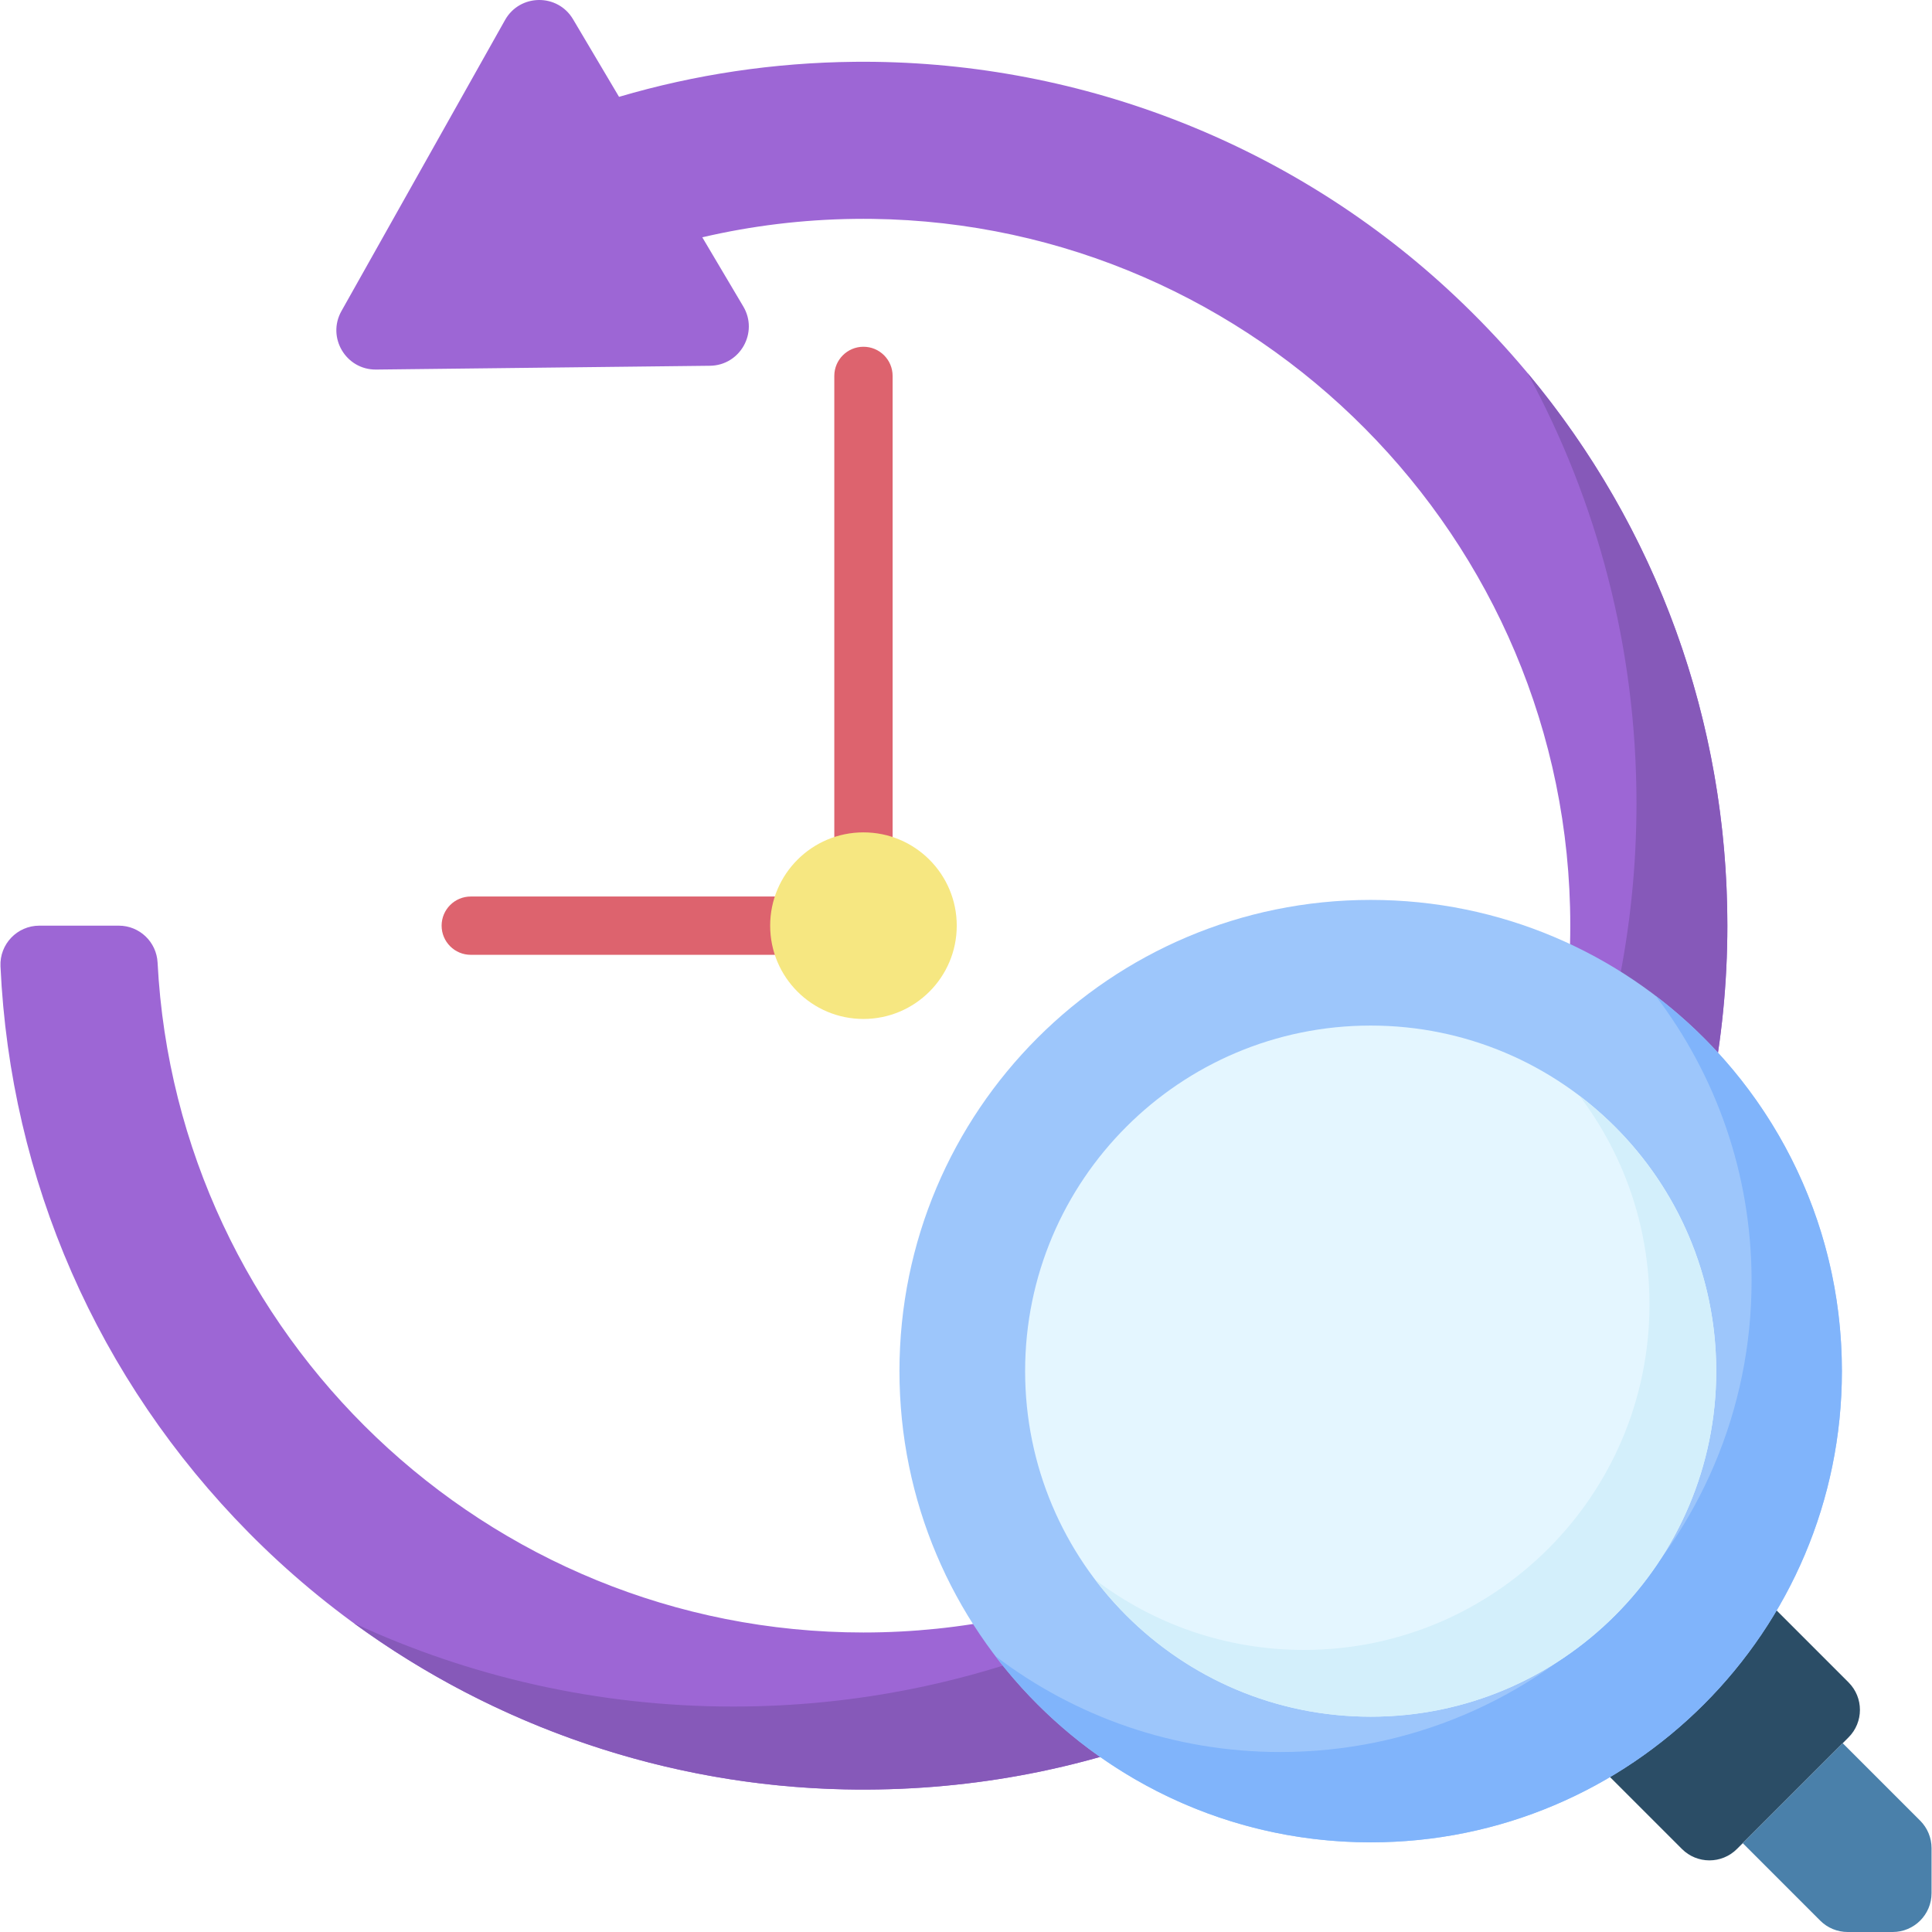
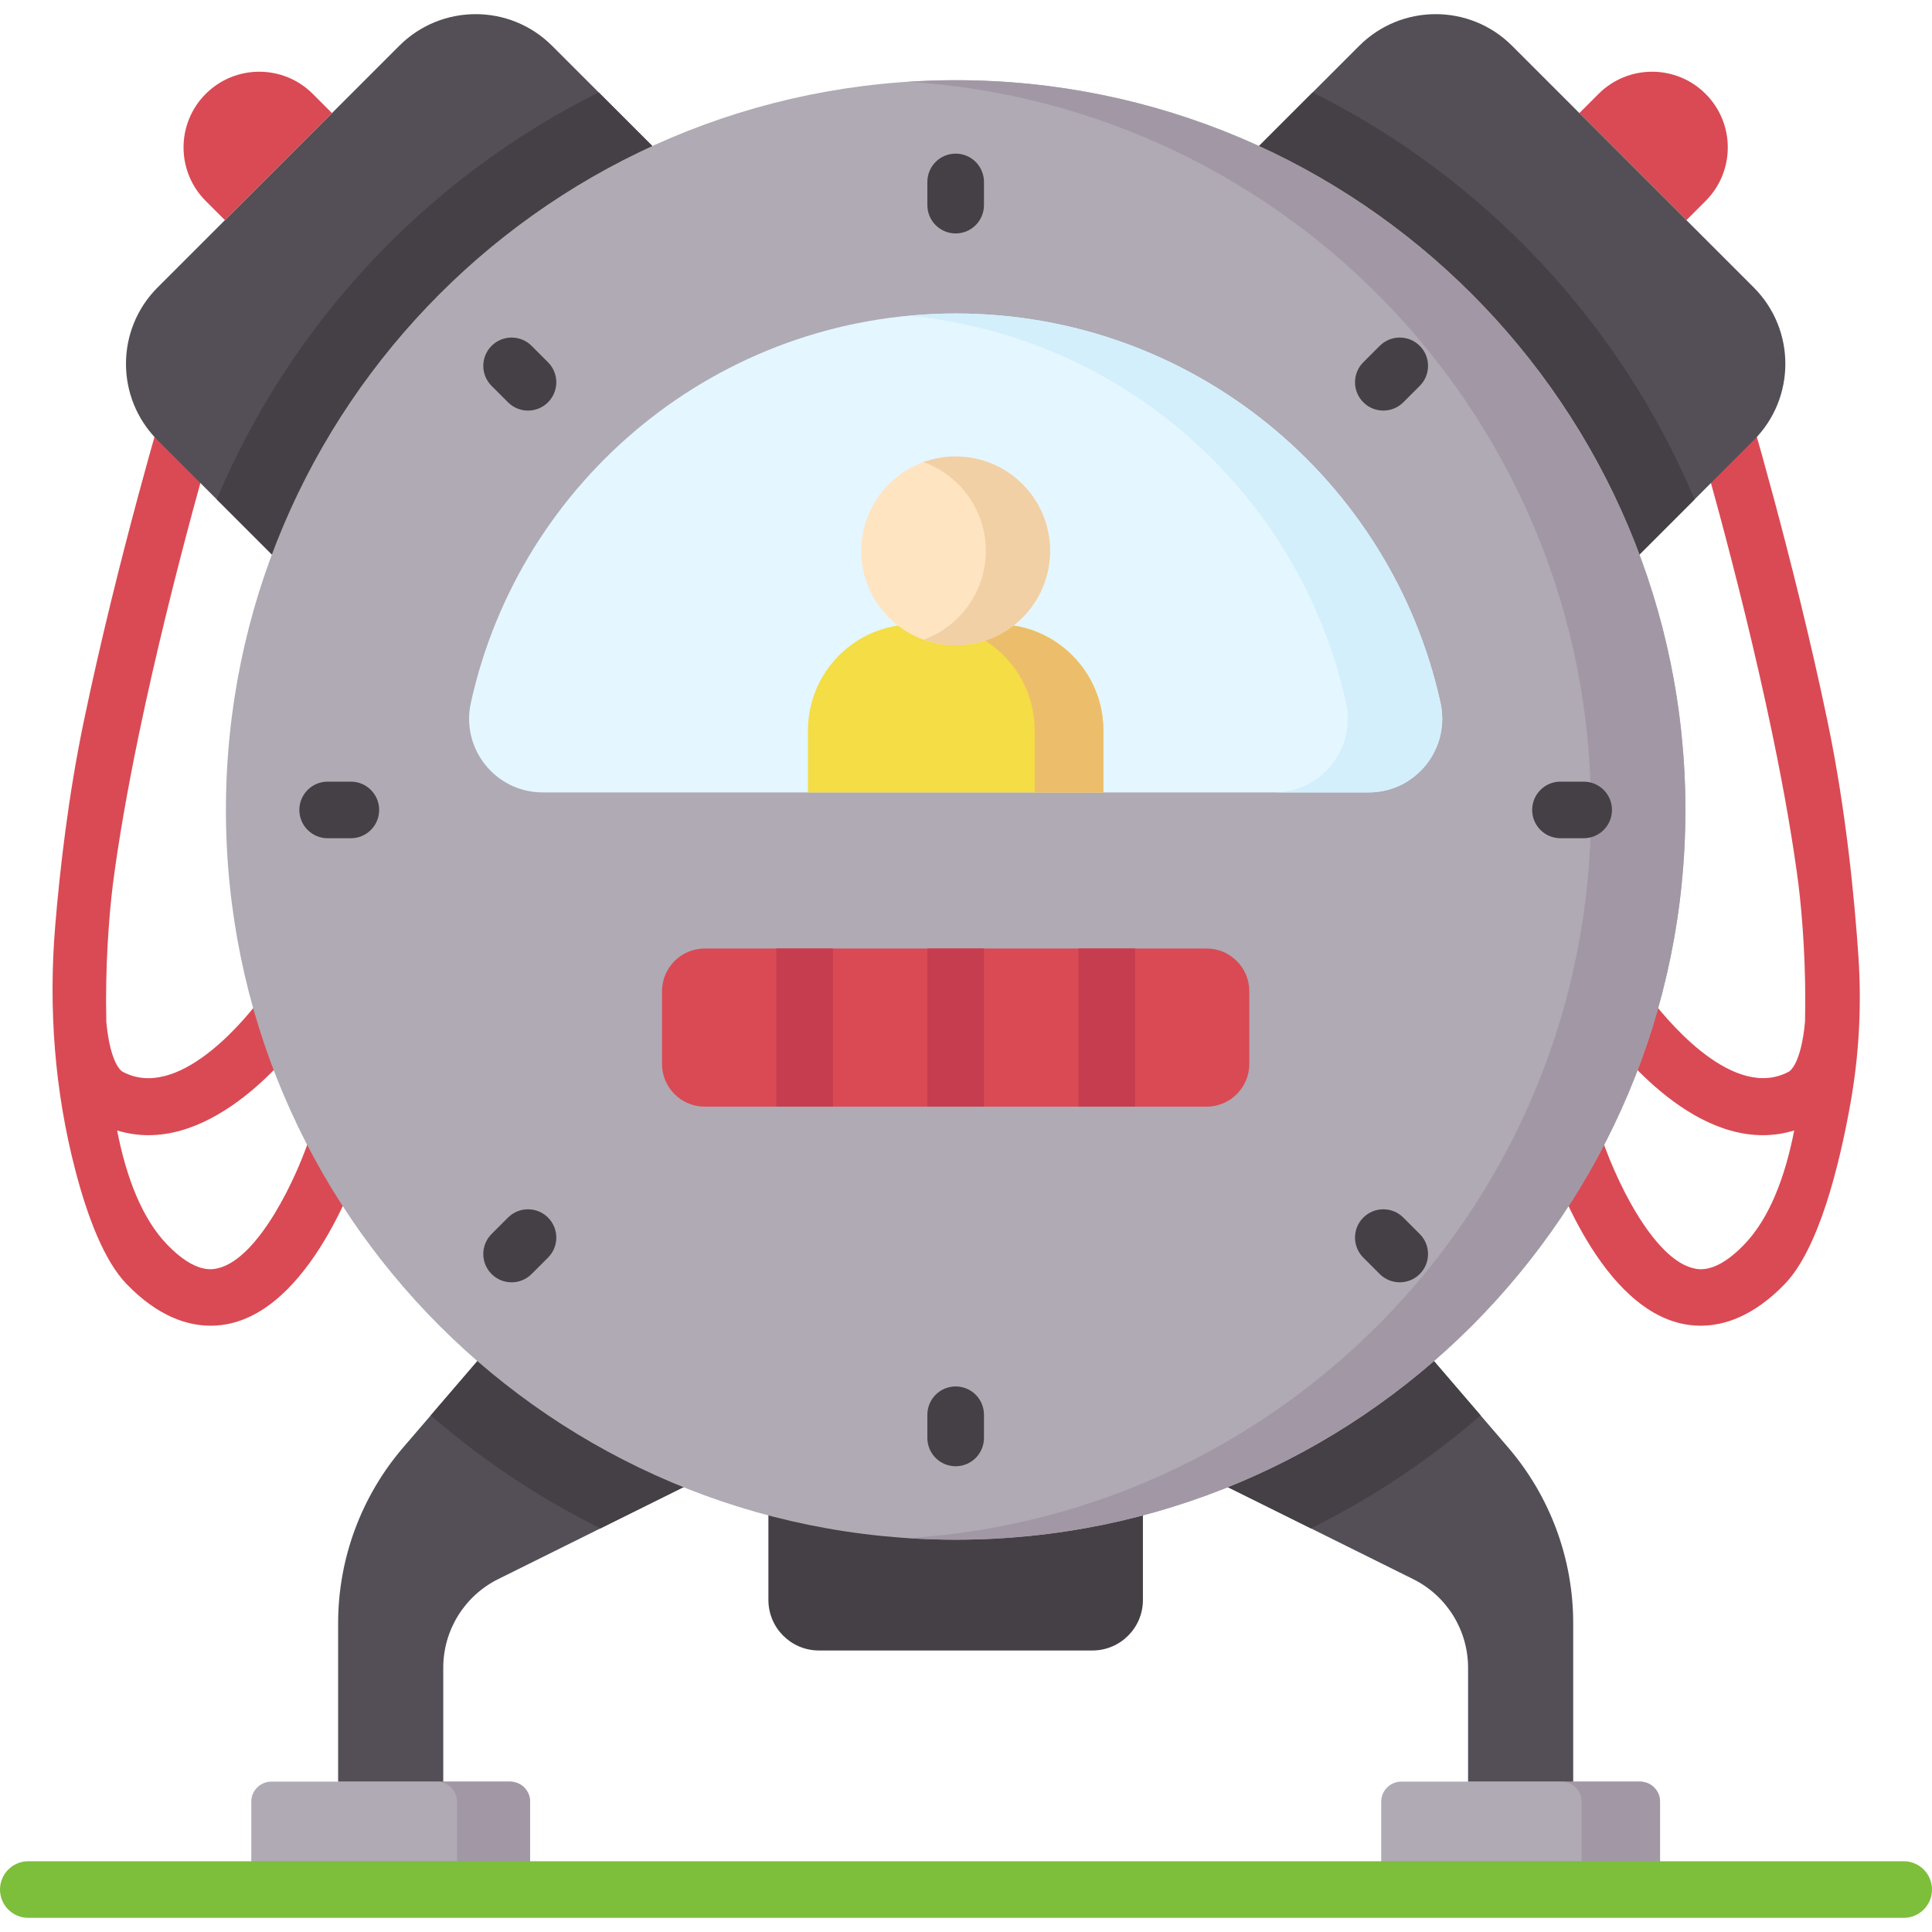
- <svg xmlns="http://www.w3.org/2000/svg" id="Capa_1" enable-background="new 0 0 512 512" height="512" viewBox="0 0 512 512" width="512">
+ <svg xmlns="http://www.w3.org/2000/svg" id="Capa_1" enable-background="new 0 0 512 512" viewBox="0 0 512 512">
  <g>
+     <g fill="#da4a54">
+       <path d="m91.935 294.172c-3.924-1.05-7.958 1.396-9.172 5.272-4.05 12.93-14.328 34.11-24.994 36.652-1.489.356-6.024 1.436-13.443-6.239-6.75-6.984-10.88-17.958-13.288-30.269 2.807.855 5.583 1.249 8.304 1.249 23.315-.004 42.579-28.212 43.539-29.642 2.309-3.438 1.394-8.099-2.046-10.407-3.438-2.308-8.098-1.394-10.407 2.046-.178.265-15.86 22.898-31.107 22.896-2.313 0-4.618-.521-6.855-1.721-.254-.136-3.233-1.982-4.29-13.19-.33-14.032.622-27.309 1.732-36.416 1.4-10.793 3.602-23.904 6.917-39.857 8.99-43.262 21.611-85.288 21.737-85.707 1.195-3.966-1.05-8.15-5.016-9.345-3.966-1.197-8.151 1.05-9.346 5.016-.128.425-12.917 43.002-22.044 86.899-4.068 19.565-6.311 39.206-7.54 54.134-1.788 21.706-.137 43.589 5.366 64.662 3.158 12.094 7.572 23.881 13.559 30.076 8.332 8.622 16.138 11.046 22.28 11.046 2.005 0 3.833-.258 5.444-.644 22.466-5.373 34.598-42.809 35.907-47.06 1.247-4.049-1.106-8.345-5.237-9.451z" />
+       <path d="m484.367 191.41c-9.127-43.897-21.916-86.475-22.044-86.899-1.195-3.966-5.382-6.214-9.346-5.016-3.966 1.195-6.211 5.379-5.016 9.345.126.419 12.747 42.445 21.737 85.707 3.325 16.001 5.531 29.145 6.93 39.956 1.104 9.103 2.048 22.329 1.719 36.308-1.056 11.215-4.037 13.062-4.291 13.198-2.22 1.189-4.507 1.707-6.807 1.707-15.214-.002-30.981-22.624-31.155-22.882-2.309-3.439-6.969-4.354-10.407-2.046-3.439 2.309-4.354 6.969-2.046 10.407.96 1.43 20.221 29.642 43.538 29.642 2.72 0 5.497-.394 8.305-1.249-2.408 12.311-6.538 23.286-13.288 30.27-7.417 7.675-11.952 6.597-13.443 6.239-10.732-2.559-21.072-23.987-25.069-36.894-1.222-3.956-5.419-6.176-9.374-4.955-3.958 1.22-6.179 5.417-4.96 9.376 1.31 4.251 13.441 41.687 35.907 47.06 1.611.386 3.438.644 5.444.644 6.143 0 13.948-2.425 22.28-11.046 8.962-9.272 14.397-31.073 17.375-47.678 2.312-12.889 3.028-26.009 2.148-39.075-1.037-15.426-3.294-38.828-8.137-62.119z" />
+     </g>
+     <path d="m289.501 437.395h-72.479c-7.393 0-13.386-5.993-13.386-13.386v-35.267h99.25v35.267c0 7.393-5.993 13.386-13.385 13.386z" fill="#454045" />
+     <path d="m135.168 500.75h-63.258c-2.936 0-5.317-2.38-5.317-5.317v-17.965c0-2.936 2.38-5.317 5.317-5.317h63.258c2.936 0 5.317 2.38 5.317 5.317v17.965c-.001 2.937-2.381 5.317-5.317 5.317z" fill="#afaab4" />
+     <path d="m135.168 472.152h-19.367c2.936 0 5.317 2.38 5.317 5.317v17.965c0 2.936-2.38 5.317-5.317 5.317h19.367c2.936 0 5.317-2.38 5.317-5.317v-17.965c-.001-2.937-2.381-5.317-5.317-5.317z" fill="#a298a5" />
+     <path d="m203.636 382.937-71.602 35.54c-8.922 4.428-14.565 13.529-14.565 23.489v30.185h-27.861v-42.005c0-17.089 6.122-33.612 17.258-46.575l49.989-58.195z" fill="#544f57" />
+     <path d="m114.148 375.094c13.587 11.79 28.693 21.872 44.975 29.938l44.513-22.094-46.781-57.56z" fill="#454045" />
+     <path d="m371.355 500.75h63.258c2.936 0 5.317-2.38 5.317-5.317v-17.965c0-2.936-2.38-5.317-5.317-5.317h-63.258c-2.936 0-5.317 2.38-5.317 5.317v17.965c0 2.937 2.38 5.317 5.317 5.317z" fill="#afaab4" />
+     <path d="m434.613 472.152h-20.776c2.936 0 5.316 2.38 5.316 5.317v17.965c0 2.936-2.38 5.317-5.316 5.317h20.776c2.936 0 5.316-2.38 5.316-5.317v-17.965c.001-2.937-2.38-5.317-5.316-5.317z" fill="#a298a5" />
+     <path d="m302.886 382.937 71.602 35.54c8.922 4.428 14.565 13.529 14.565 23.489v30.185h27.861v-42.005c0-17.089-6.122-33.612-17.258-46.575l-49.989-58.195z" fill="#544f57" />
+     <path d="m349.668 325.377-46.781 57.56 44.513 22.094c16.282-8.066 31.388-18.147 44.975-29.938z" fill="#454045" />
+     <path d="m198.238 64.067-104.536 104.536-51.927-51.927c-11.186-11.186-11.186-29.322 0-40.508l64.028-64.028c11.186-11.186 29.322-11.186 40.508 0z" fill="#544f57" />
+     <path d="m57.442 132.343 36.26 36.26 104.536-104.536-39.582-39.582c-45.343 22.602-81.468 60.932-101.214 107.858z" fill="#454045" />
+     <path d="m87.975 29.966-28.374 28.374-5.084-5.084c-7.835-7.835-7.835-20.539 0-28.374 7.835-7.835 20.539-7.835 28.374 0z" fill="#da4a54" />
+     <path d="m418.547 29.966 28.374 28.374 5.084-5.084c7.835-7.835 7.835-20.539 0-28.374-7.835-7.835-20.539-7.835-28.374 0z" fill="#da4a54" />
+     <path d="m308.285 64.067 104.536 104.536 51.927-51.927c11.186-11.186 11.186-29.322 0-40.508l-64.028-64.029c-11.186-11.186-29.322-11.186-40.508 0z" fill="#544f57" />
+     <path d="m449.08 132.343c-19.746-46.926-55.871-85.256-101.214-107.858l-39.582 39.582 104.536 104.536z" fill="#454045" />
+     <circle cx="253.261" cy="214.642" fill="#afaab4" r="193.389" />
+     <path d="m253.261 21.253c-4.204 0-8.373.15-12.51.414 100.974 6.449 180.879 90.373 180.879 192.975s-79.905 186.526-180.879 192.975c4.137.264 8.306.414 12.51.414 106.806 0 193.389-86.583 193.389-193.389s-86.583-193.389-193.389-193.389z" fill="#a298a5" />
+     <path d="m362.704 209.998c12.481 0 21.72-11.558 19.039-23.748-12.98-59.011-65.57-103.17-128.481-103.17s-115.502 44.158-128.482 103.17c-2.681 12.19 6.558 23.748 19.039 23.748z" fill="#e4f6ff" />
+     <path d="m381.742 186.25c-12.98-59.011-65.57-103.17-128.481-103.17-4.22 0-8.392.205-12.51.594 57.276 5.404 103.862 47.524 115.971 102.577 2.681 12.19-6.558 23.748-19.039 23.748h25.02c12.482-.001 21.72-11.56 19.039-23.749z" fill="#d3effb" />
+     <path d="m292.403 209.998h-78.284v-16.424c0-15.539 12.597-28.135 28.135-28.135h22.013c15.539 0 28.135 12.597 28.135 28.135v16.424z" fill="#f4dd45" />
+     <path d="m264.268 165.439h-18.205c15.539 0 28.135 12.597 28.135 28.135v16.424h18.205v-16.424c0-15.539-12.596-28.135-28.135-28.135z" fill="#ecbe6b" />
+     <circle cx="253.261" cy="145.989" fill="#ffe4c1" r="25.02" />
+     <path d="m253.261 120.969c-2.991 0-5.858.527-8.516 1.489 9.625 3.484 16.504 12.703 16.504 23.531 0 10.827-6.879 20.047-16.504 23.531 2.659.962 5.526 1.489 8.516 1.489 13.818 0 25.02-11.202 25.02-25.02s-11.202-25.02-25.02-25.02z" fill="#f1d0a5" />
+     <path d="m331.08 262.695v19.25c0 6.26-5.07 11.33-11.33 11.33h-132.98c-6.26 0-11.33-5.07-11.33-11.33v-19.25c0-6.25 5.07-11.33 11.33-11.33h132.98c6.26 0 11.33 5.08 11.33 11.33z" fill="#da4a54" />
    <g>
      <g>
-         <path d="m383.613 76.612c-42.73-39.317-99.097-60.821-157.161-60.233-21.285.216-42.205 3.333-62.401 9.284l-12.188-20.562c-4.085-6.892-14.098-6.777-18.024.207l-43.352 77.124c-3.925 6.983 1.18 15.596 9.19 15.505l88.468-1.006c8.011-.091 12.919-8.82 8.834-15.712l-10.865-18.332c13.15-3.066 26.633-4.707 40.311-4.879 102.115-1.283 187.04 80.323 189.654 182.413 2.702 105.511-82.342 192.206-187.254 192.206-100.007 0-181.96-78.777-187.065-177.536-.283-5.479-4.793-9.781-10.279-9.781h-21.051c-5.871 0-10.57 4.901-10.301 10.766 2.603 56.624 25.713 109.516 65.767 150.075 41.771 42.299 98.584 66.815 158.019 68.052 63.108 1.313 122.64-22.703 167.065-67.27 42.811-42.948 66.79-100.983 66.789-161.624-.001-64.422-26.429-124.782-74.156-168.697z" fill="#9d66d5" />
-         <path d="m404.824 98.866c18.406 33.902 28.861 72.748 28.861 114.037 0 132.189-107.16 239.35-239.35 239.35-35.925 0-69.993-7.93-100.572-22.11 37.622 27.475 83.06 43.082 130.151 44.061 63.108 1.313 122.64-22.703 167.065-67.27 42.811-42.948 66.789-100.982 66.789-161.622 0-54.136-18.667-105.397-52.944-146.446z" fill="#8659b9" />
+         <path d="m205.72 251.365h15v41.91h-15z" fill="#c63d4f" />
+       </g>
+       <g>
+         <path d="m245.76 251.365h15v41.91h-15z" fill="#c63d4f" />
+       </g>
+       <g>
+         <path d="m285.8 251.365h15v41.91h-15z" fill="#c63d4f" />
      </g>
    </g>
    <g>
-       <path d="m489.884 460.42-29.582 29.582c-4.023 4.023-10.546 4.023-14.569 0l-19.206-19.206 44.151-44.151 19.206 19.206c4.023 4.023 4.023 10.546 0 14.569z" fill="#2b4d66" />
-       <path d="m511.882 489.777v11.922c0 5.69-4.612 10.302-10.302 10.302h-11.922c-2.732 0-5.353-1.085-7.284-3.017l-20.526-20.526 26.491-26.491 20.526 20.526c1.932 1.931 3.017 4.551 3.017 7.284z" fill="#4a80aa" />
-       <circle cx="363.244" cy="363.362" fill="#9dc6fb" r="124.878" />
-       <path d="m438.763 263.908c15.95 20.973 25.424 47.138 25.424 75.519 0 68.968-55.91 124.878-124.878 124.878-28.382 0-54.547-9.474-75.519-25.424 22.809 29.992 58.867 49.359 99.454 49.359 68.968 0 124.878-55.91 124.878-124.878 0-40.587-19.368-76.645-49.359-99.454z" fill="#80b4fb" />
-       <circle cx="363.244" cy="363.362" fill="#e4f6ff" r="91.577" />
-       <path d="m418.546 290.369c11.66 15.367 18.584 34.525 18.584 55.302 0 50.577-41.001 91.577-91.577 91.577-20.777 0-39.935-6.924-55.302-18.584 16.723 22.039 43.194 36.275 72.993 36.275 50.577 0 91.577-41.001 91.577-91.577 0-29.799-14.236-56.27-36.275-72.993z" fill="#d3effb" />
+       <g>
+         <path d="m253.262 61.863c-4.143 0-7.5-3.358-7.5-7.5v-6.151c0-4.142 3.357-7.5 7.5-7.5s7.5 3.358 7.5 7.5v6.151c0 4.142-3.358 7.5-7.5 7.5z" fill="#454045" />
+       </g>
+       <g>
+         <path d="m366.596 108.808c-1.919 0-3.839-.732-5.303-2.196-2.93-2.929-2.93-7.678-.001-10.607l4.35-4.35c2.93-2.929 7.679-2.929 10.606 0 2.93 2.929 2.93 7.678.001 10.607l-4.35 4.35c-1.464 1.463-3.384 2.196-5.303 2.196z" fill="#454045" />
+       </g>
+       <g>
+         <path d="m419.691 222.142h-6.151c-4.143 0-7.5-3.358-7.5-7.5s3.357-7.5 7.5-7.5h6.151c4.143 0 7.5 3.358 7.5 7.5s-3.357 7.5-7.5 7.5z" fill="#454045" />
+       </g>
+       <g>
+         <path d="m370.945 339.826c-1.919 0-3.839-.732-5.304-2.196l-4.35-4.35c-2.929-2.93-2.929-7.678 0-10.607 2.93-2.928 7.678-2.928 10.607 0l4.35 4.35c2.929 2.93 2.929 7.678 0 10.607-1.464 1.464-3.384 2.196-5.303 2.196z" fill="#454045" />
+       </g>
+       <g>
+         <path d="m253.262 388.572c-4.143 0-7.5-3.357-7.5-7.5v-6.151c0-4.143 3.357-7.5 7.5-7.5s7.5 3.357 7.5 7.5v6.151c0 4.143-3.358 7.5-7.5 7.5z" fill="#454045" />
+       </g>
+       <g>
+         <path d="m135.577 339.826c-1.919 0-3.839-.732-5.304-2.196-2.929-2.93-2.929-7.678 0-10.607l4.35-4.35c2.93-2.928 7.678-2.928 10.607 0 2.929 2.93 2.929 7.678 0 10.607l-4.35 4.35c-1.464 1.464-3.384 2.196-5.303 2.196z" fill="#454045" />
+       </g>
+       <g>
+         <path d="m92.982 222.142h-6.151c-4.143 0-7.5-3.358-7.5-7.5s3.357-7.5 7.5-7.5h6.151c4.143 0 7.5 3.358 7.5 7.5s-3.357 7.5-7.5 7.5z" fill="#454045" />
+       </g>
+       <g>
+         <path d="m139.927 108.808c-1.92 0-3.839-.732-5.304-2.197l-4.35-4.35c-2.929-2.929-2.929-7.678.001-10.607 2.928-2.929 7.677-2.927 10.606 0l4.35 4.35c2.929 2.929 2.929 7.678-.001 10.607-1.463 1.464-3.383 2.197-5.302 2.197z" fill="#454045" />
+       </g>
    </g>
    <g>
-       <path d="m228.825 232.224c-4.267 0-7.726-3.459-7.726-7.726v-124.878c0-4.268 3.459-7.726 7.726-7.726s7.726 3.459 7.726 7.726v124.878c.001 4.268-3.459 7.726-7.726 7.726z" fill="#dd636e" />
+       <path d="m504.5 508.25h-497c-4.143 0-7.5-3.357-7.5-7.5s3.357-7.5 7.5-7.5h497c4.143 0 7.5 3.357 7.5 7.5s-3.357 7.5-7.5 7.5z" fill="#7dbe3b" />
    </g>
-     <g>
-       <path d="m208.012 253.037h-83.252c-4.267 0-7.726-3.459-7.726-7.726s3.459-7.726 7.726-7.726h83.252c4.267 0 7.726 3.459 7.726 7.726s-3.459 7.726-7.726 7.726z" fill="#dd636e" />
-     </g>
-     <circle cx="228.825" cy="245.311" fill="#f6e781" r="24.724" />
  </g>
</svg>
